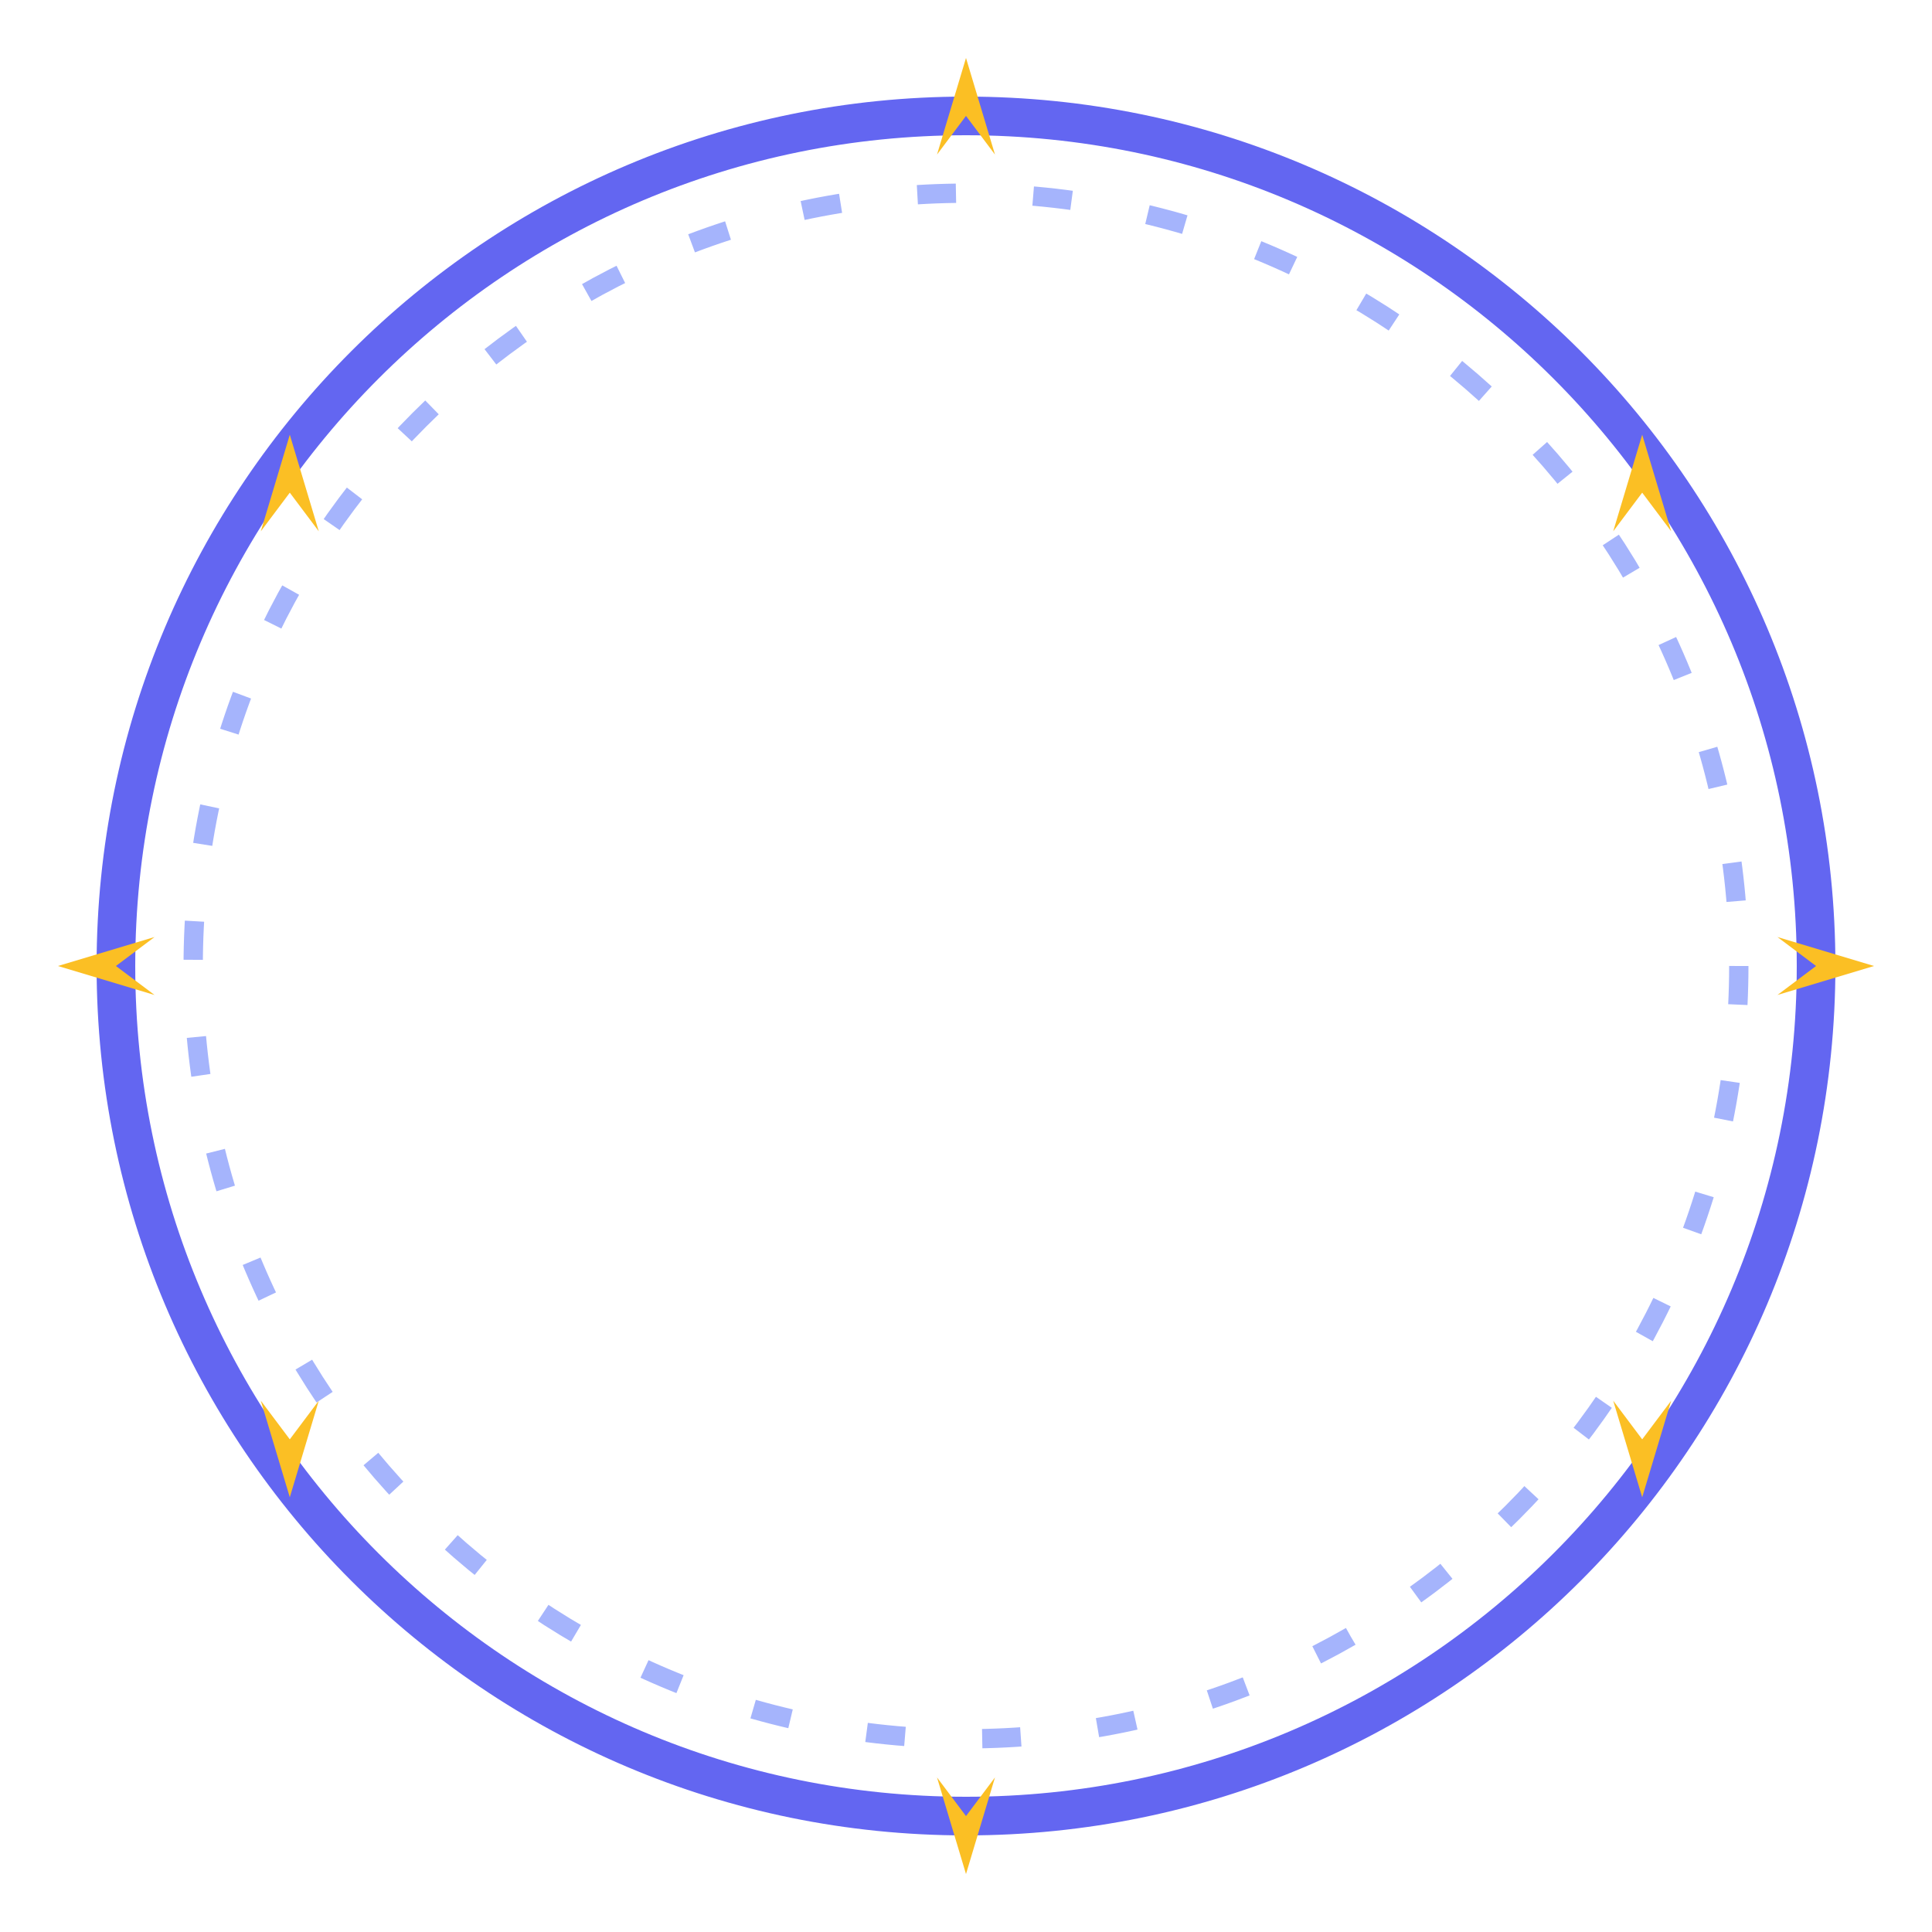
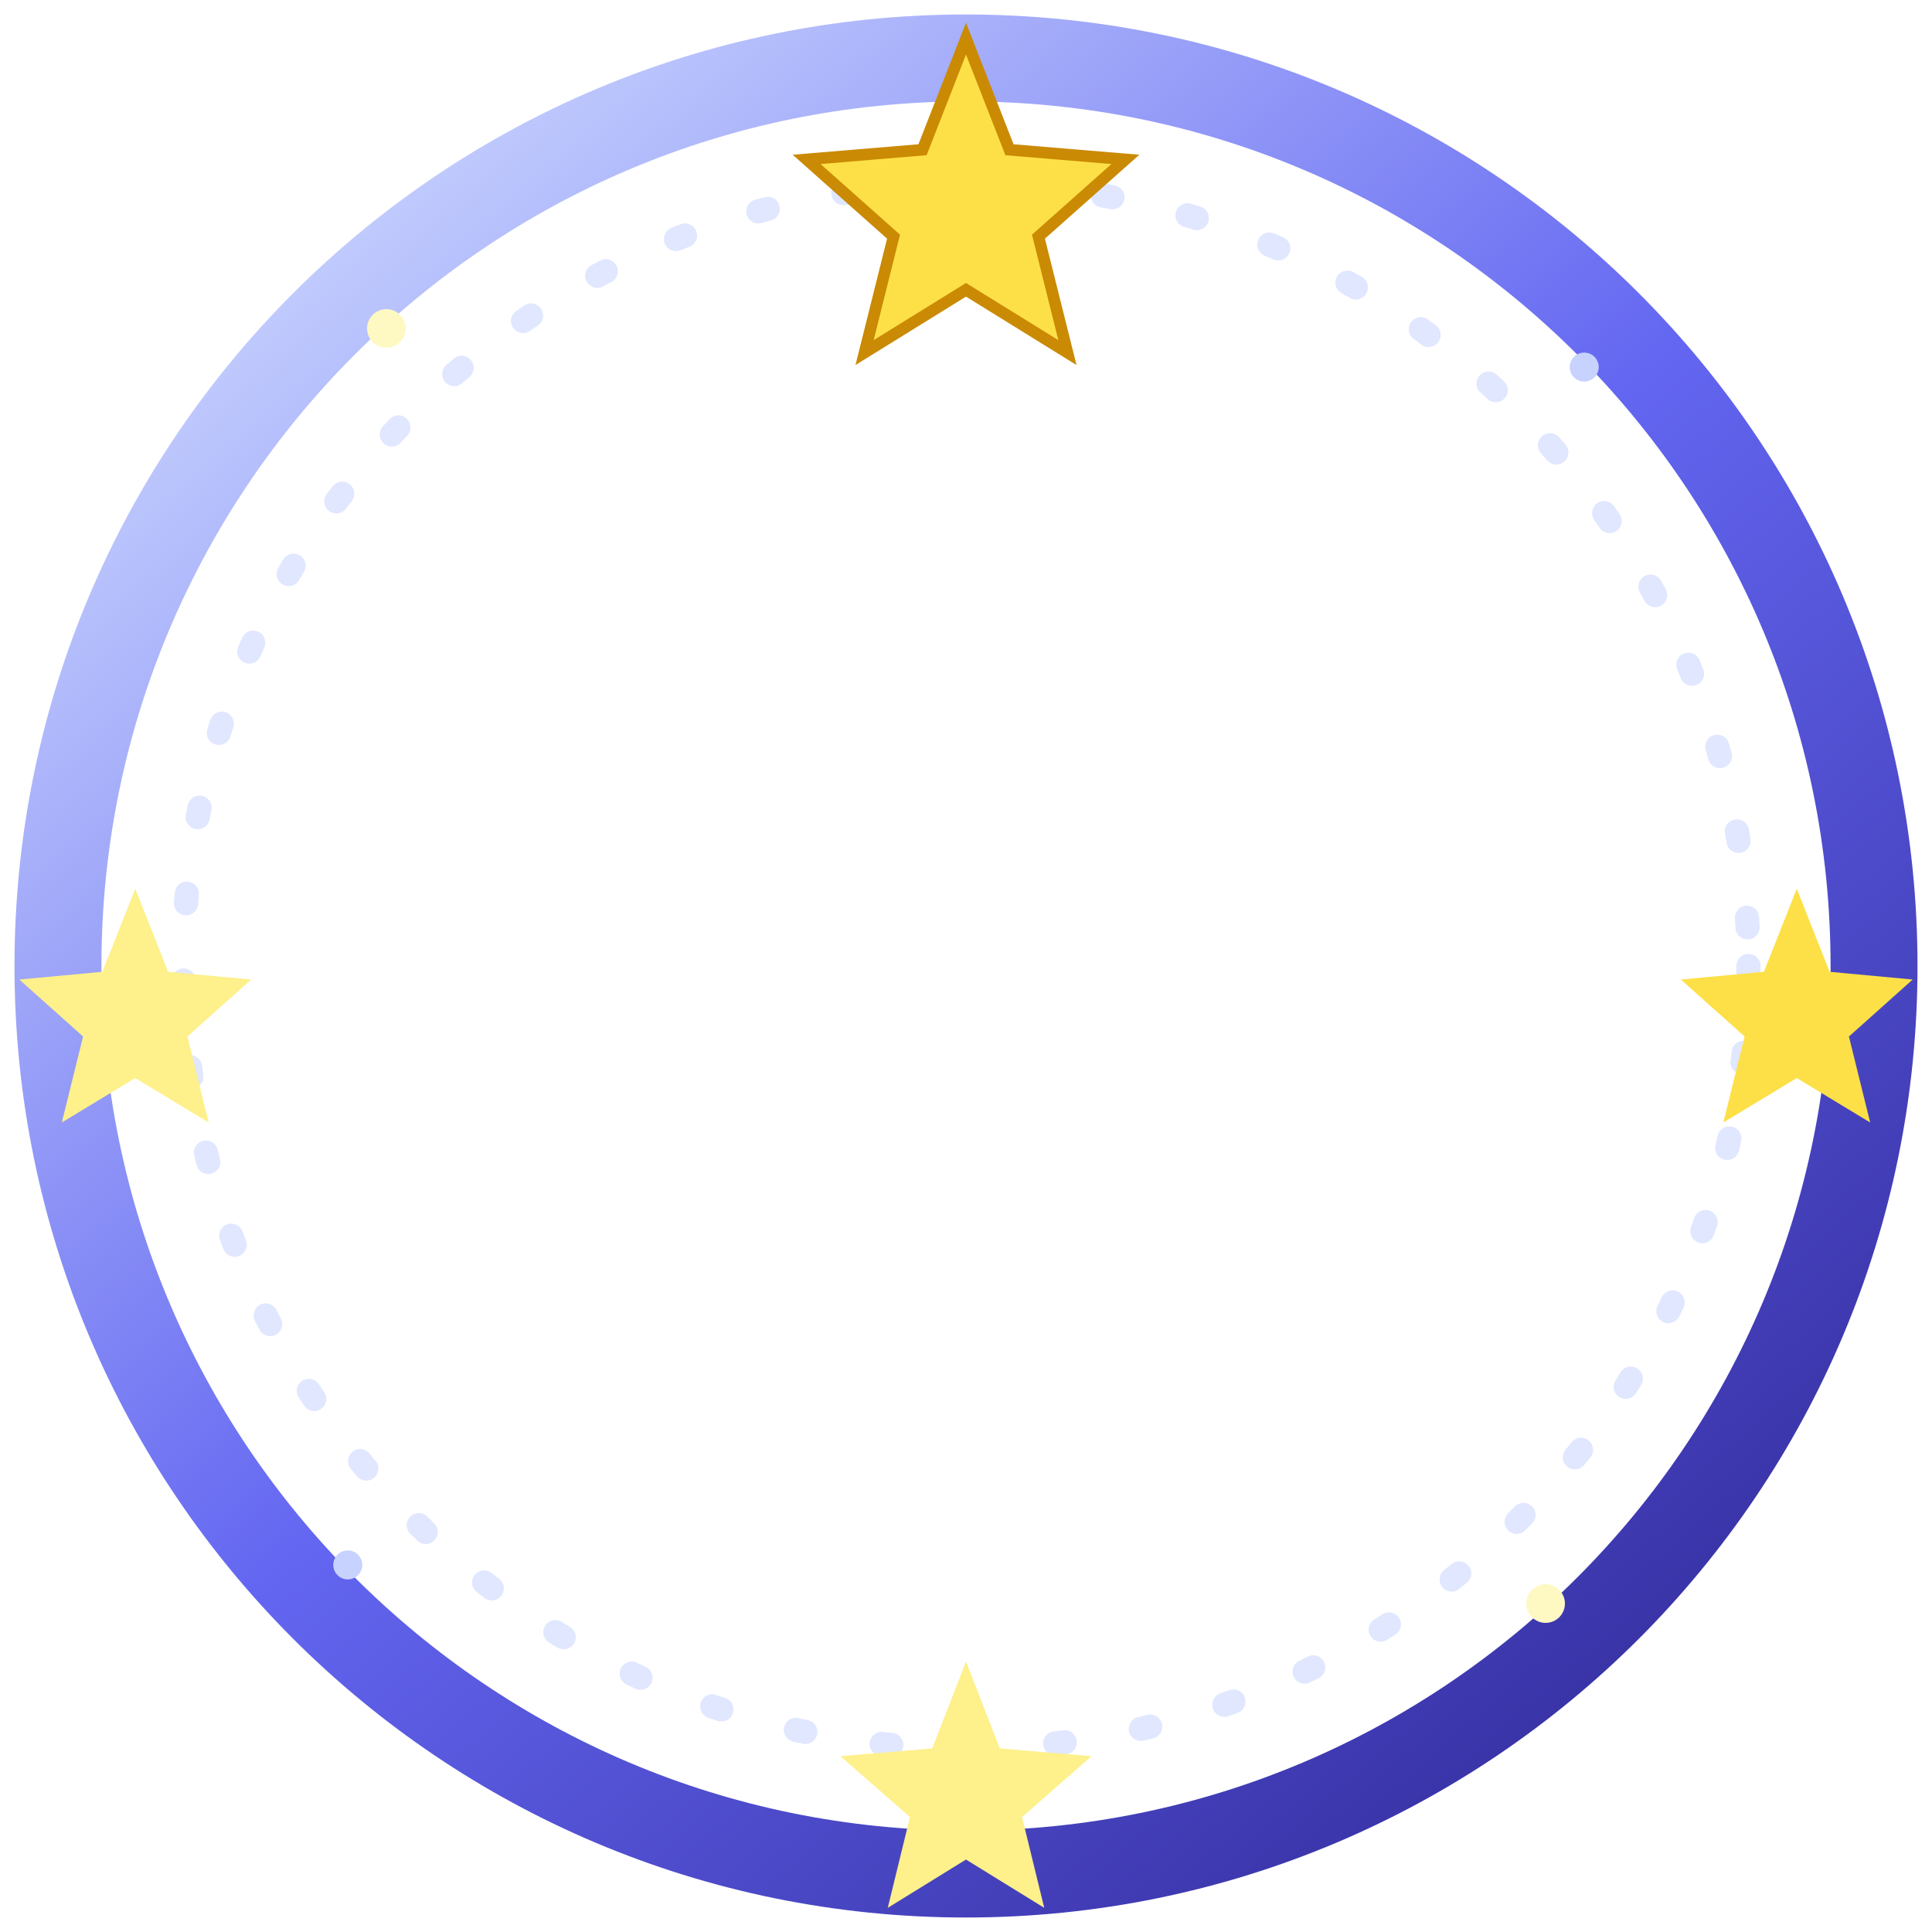
<svg xmlns="http://www.w3.org/2000/svg" viewBox="0 0 200 200" fill="none">
-   <circle cx="100" cy="100" r="88" stroke="#6366f1" stroke-width="4" />
-   <polygon points="100,6 103,16 100,12 97,16" fill="#fbbf24" />
-   <polygon points="170,45 173,55 170,51 167,55" fill="#fbbf24" />
-   <polygon points="194,100 184,103 188,100 184,97" fill="#fbbf24" />
-   <polygon points="170,155 173,145 170,149 167,145" fill="#fbbf24" />
-   <polygon points="100,194 103,184 100,188 97,184" fill="#fbbf24" />
-   <polygon points="30,155 33,145 30,149 27,145" fill="#fbbf24" />
-   <polygon points="6,100 16,103 12,100 16,97" fill="#fbbf24" />
-   <polygon points="30,45 33,55 30,51 27,55" fill="#fbbf24" />
-   <circle cx="100" cy="100" r="80" stroke="#a5b4fc" stroke-width="2" stroke-dasharray="4 8" />
+   <defs>
+     <linearGradient id="stG" x1="30" y1="20" x2="170" y2="180" gradientUnits="userSpaceOnUse">
+       <stop stop-color="#c7d2fe" />
+       <stop offset="0.5" stop-color="#6366f1" />
+       <stop offset="1" stop-color="#3730a3" />
+     </linearGradient>
+   </defs>
+   <circle cx="100" cy="100" r="94" stroke="url(#stG)" stroke-width="9" />
+   <circle cx="100" cy="100" r="81" stroke="#e0e7ff" stroke-width="2.5" stroke-dasharray="1 8" stroke-linecap="round" />
+   <path d="M100 4 L104.5 15.5 L116.5 16.5 L107.5 24.5 L110.5 36.5 L100 30 L89.5 36.5 L92.5 24.5 L83.5 16.5 L95.5 15.5 Z" fill="#fde047" stroke="#ca8a04" stroke-width="1.2" />
+   <path d="M100 172 L103.5 181 L113 181.8 L105.8 188.1 L108.1 197.5 L100 192.5 L91.9 197.5 L94.2 188.1 L87 181.8 L96.5 181 Z" fill="#fef08a" />
+   <path d="M14 92 l3.4 8.6 8.6 .8 -6.6 5.9 2.2 8.9 -7.6 -4.6 -7.6 4.6 2.2 -8.9 -6.6 -5.9 8.6 -.8 Z" fill="#fef08a" />
+   <path d="M186 92 l-3.4 8.6 -8.6 .8 6.6 5.9 -2.2 8.9 7.6 -4.6 7.6 4.6 -2.2 -8.9 6.6 -5.9 -8.6 -.8 Z" fill="#fde047" />
+   <circle cx="40" cy="34" r="2" fill="#fef9c3" />
+   <circle cx="160" cy="166" r="2" fill="#fef9c3" />
+   <circle cx="164" cy="38" r="1.5" fill="#c7d2fe" />
+   <circle cx="36" cy="162" r="1.5" fill="#c7d2fe" />
</svg>
